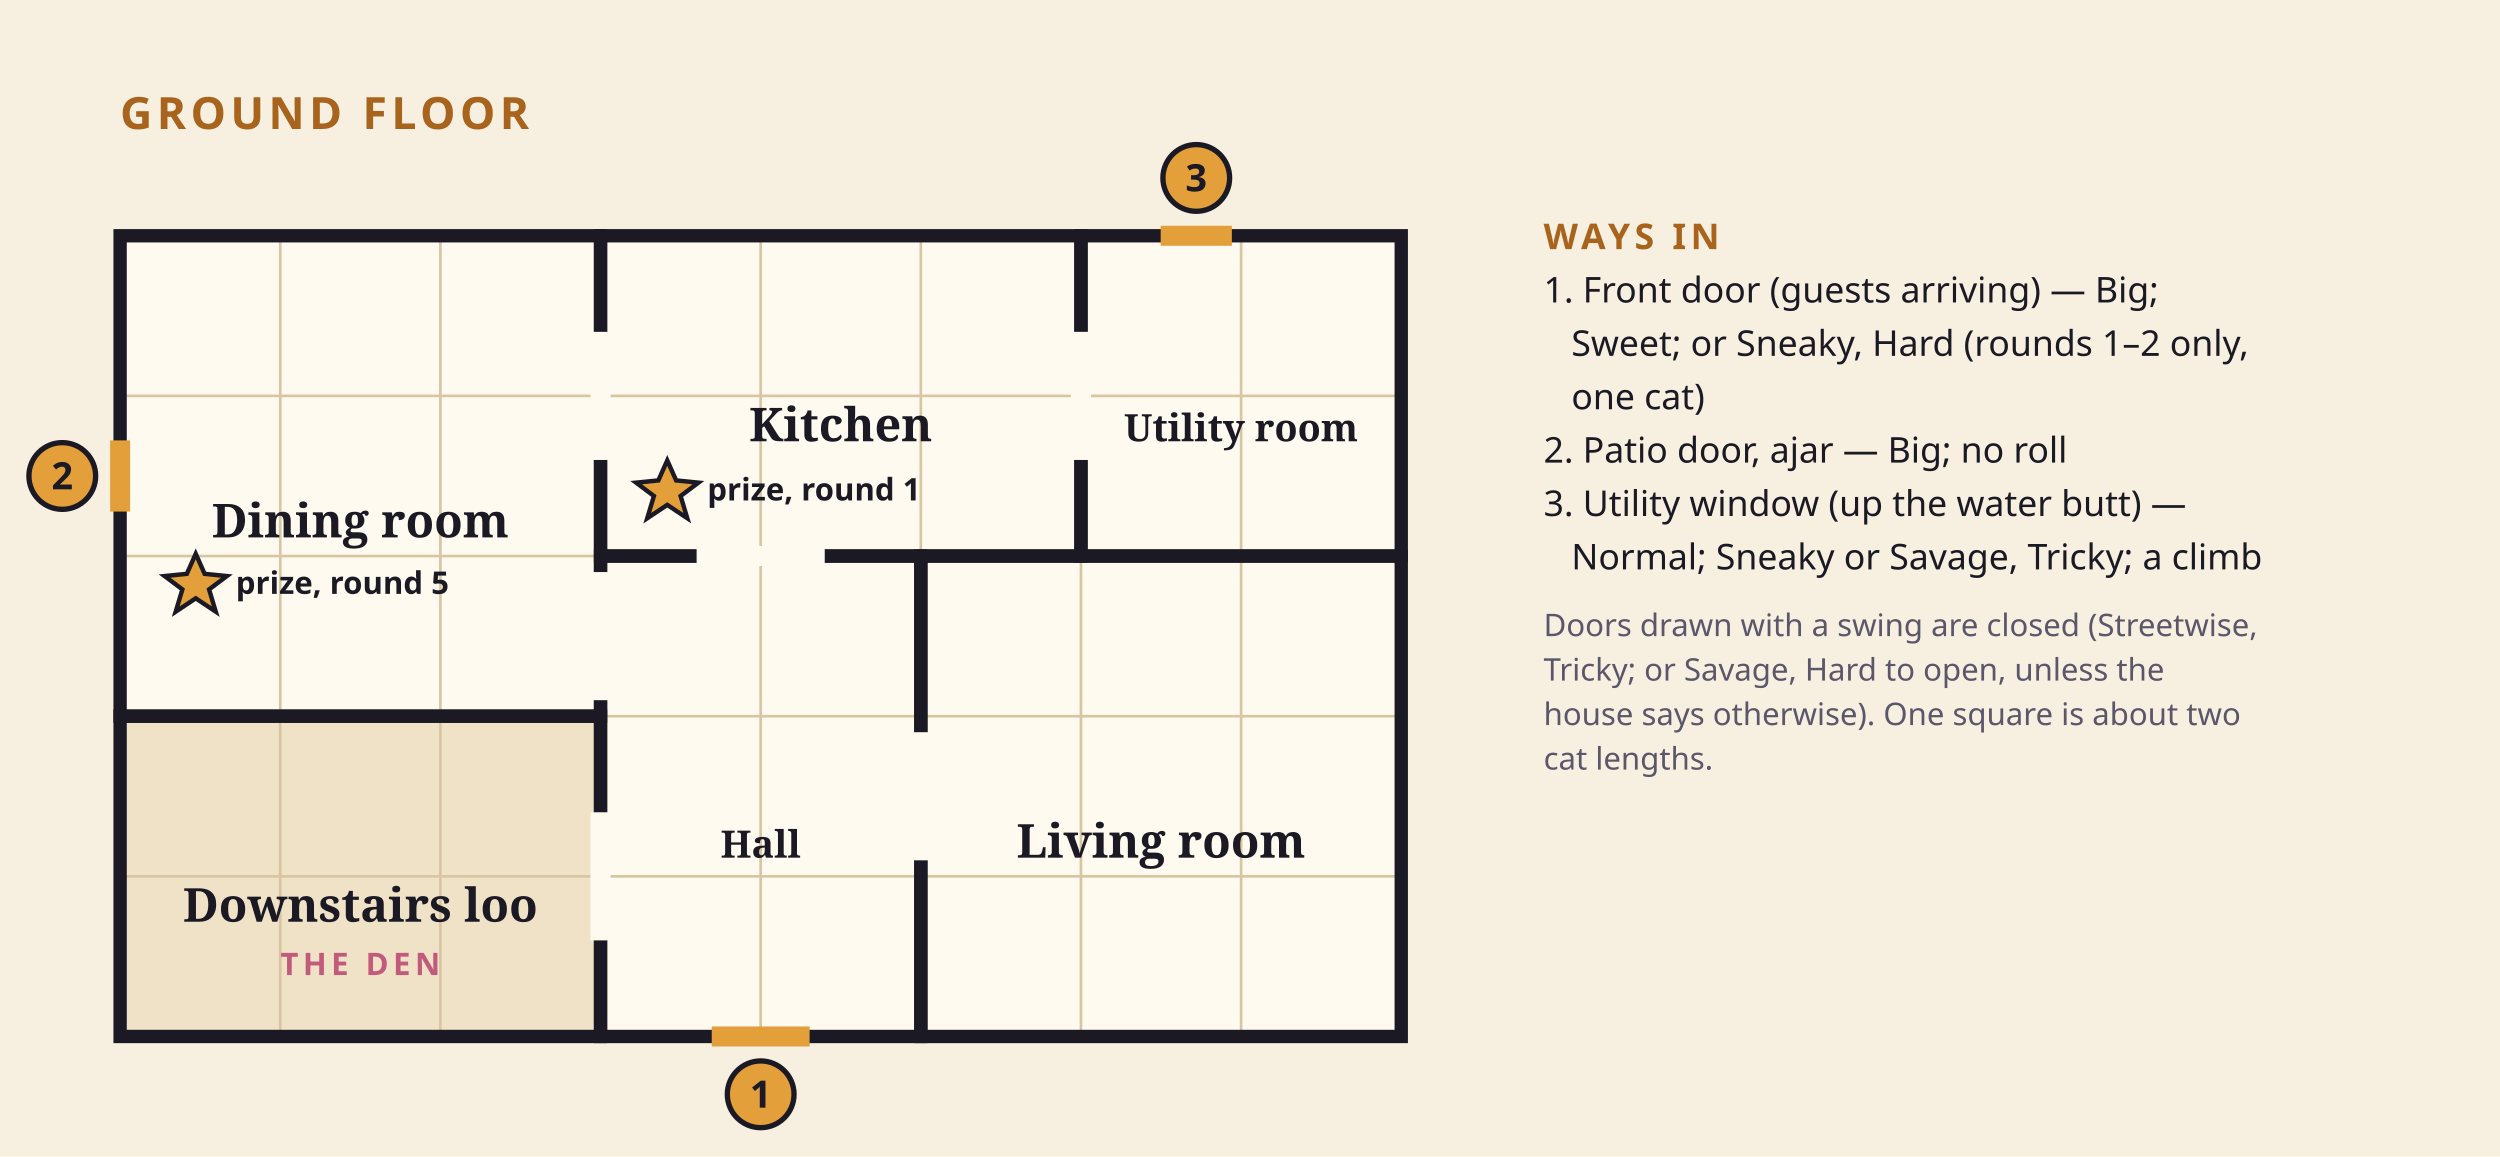
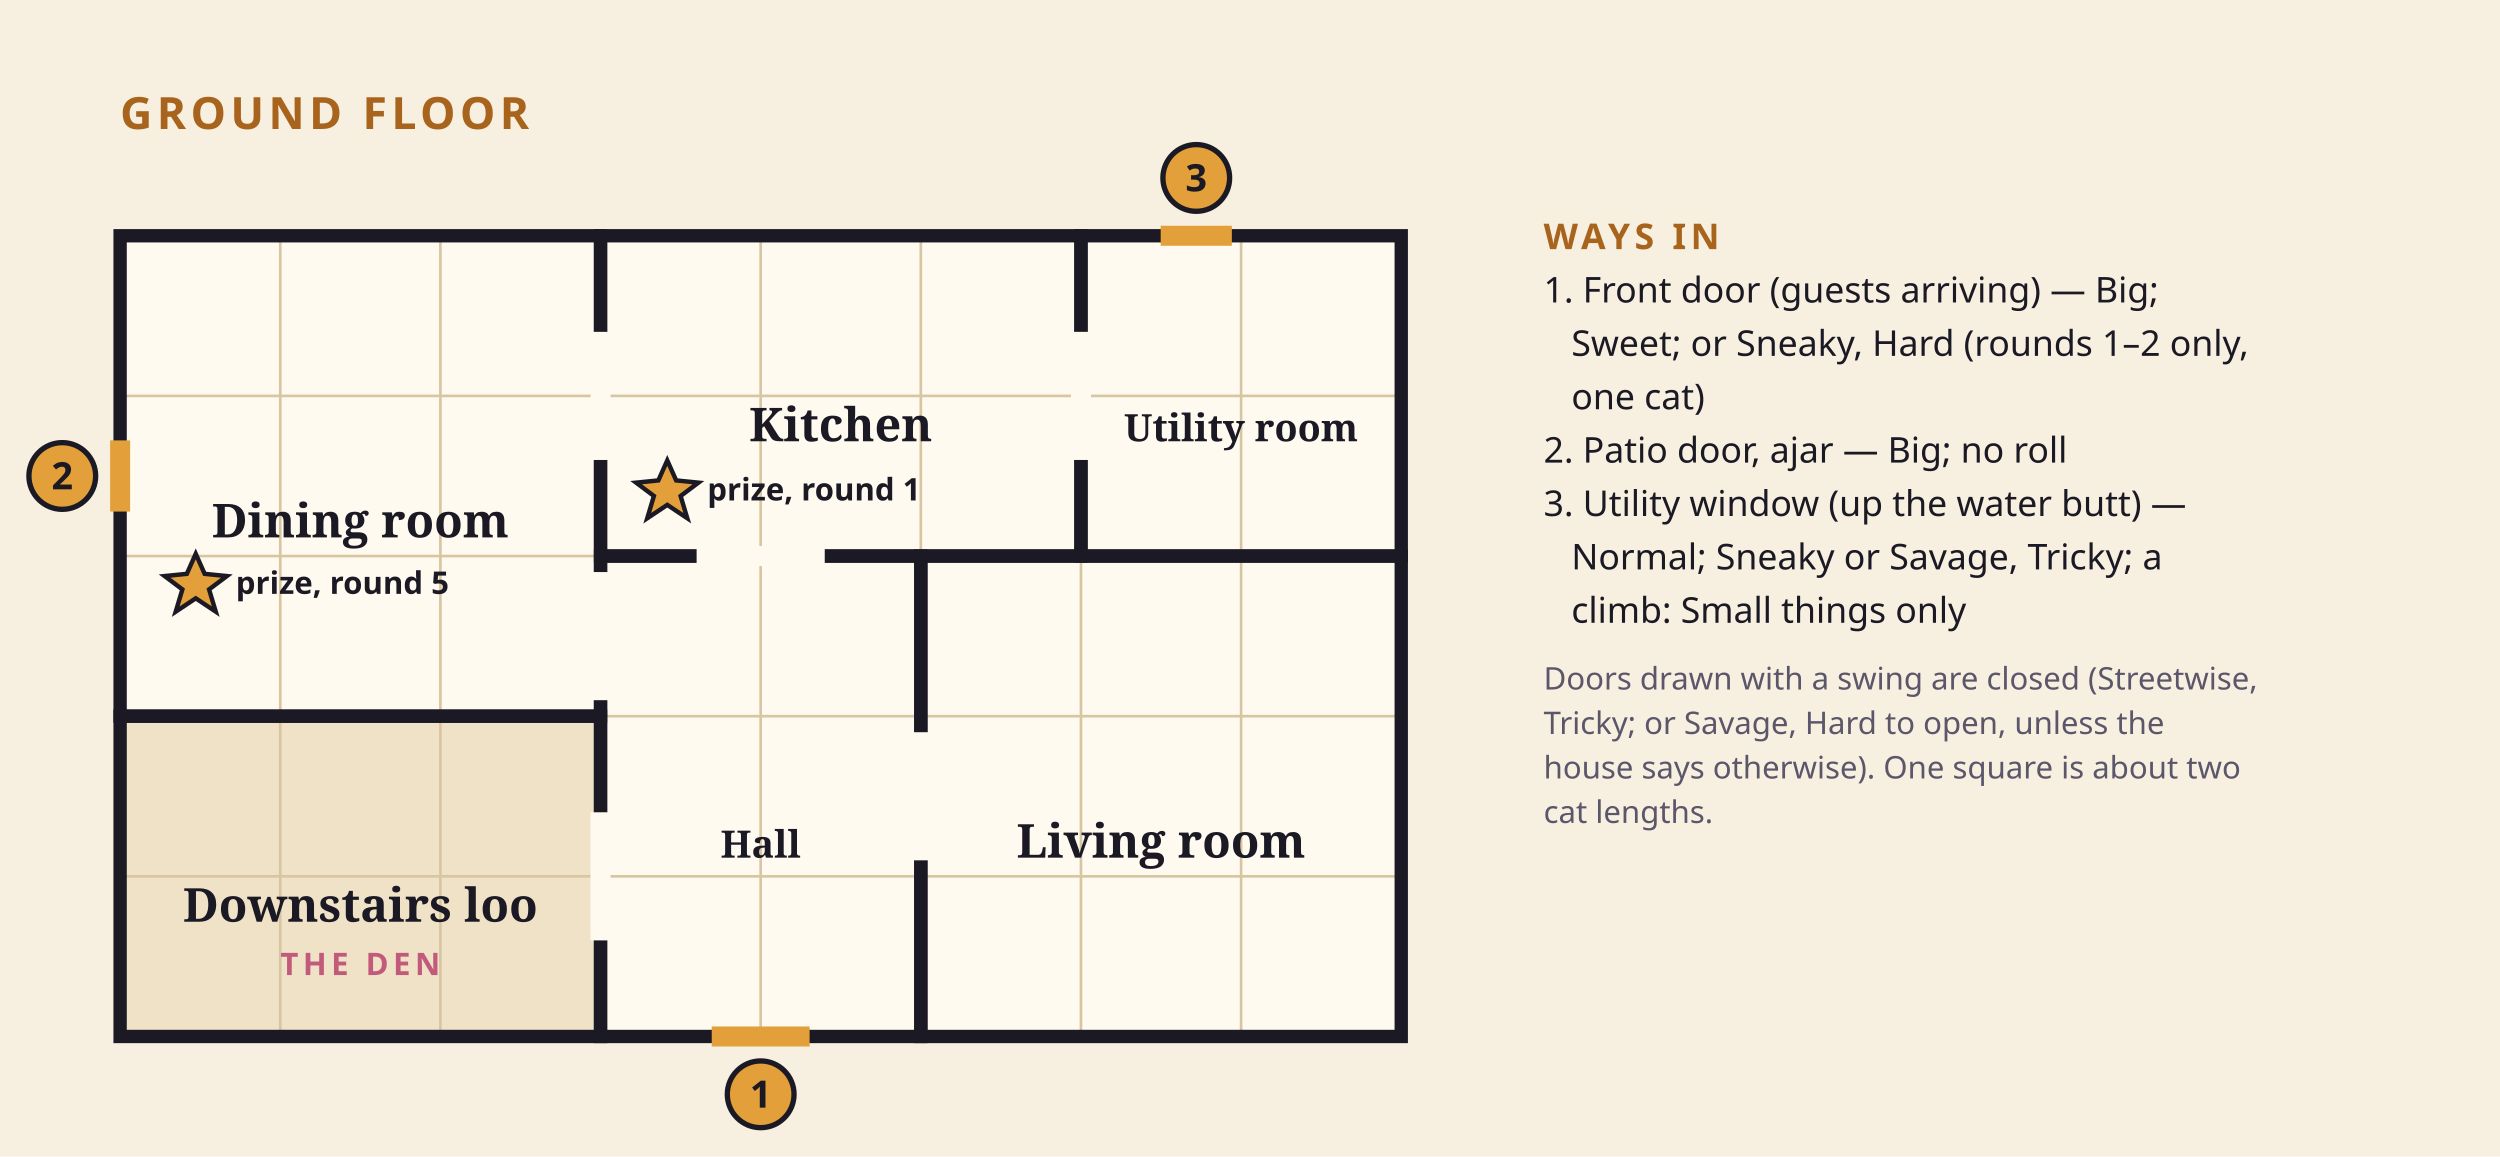
<svg xmlns="http://www.w3.org/2000/svg" viewBox="0 0 1124 520" role="img" aria-label="Floor plan: The Birthday Cake">
  <rect width="1124" height="520" fill="#f7f0e1" />
  <text x="54" y="58" font-family="sans-serif" font-weight="700" font-size="20" letter-spacing="2" fill="#a8641c">GROUND FLOOR</text>
  <rect x="54" y="106" width="216" height="216" fill="#fffaf0" />
  <path d="M126 106V322M198 106V322M54 178H270M54 250H270" stroke="#d8c6a1" stroke-width="1.2" />
  <rect x="270" y="106" width="216" height="144" fill="#fffaf0" />
  <path d="M342 106V250M414 106V250M270 178H486" stroke="#d8c6a1" stroke-width="1.2" />
  <rect x="486" y="106" width="144" height="144" fill="#fffaf0" />
  <path d="M558 106V250M486 178H630" stroke="#d8c6a1" stroke-width="1.2" />
  <rect x="54" y="322" width="216" height="144" fill="#efe2c7" />
  <path d="M126 322V466M198 322V466M54 394H270" stroke="#d8c6a1" stroke-width="1.2" />
  <rect x="270" y="250" width="144" height="216" fill="#fffaf0" />
  <path d="M342 250V466M270 322H414M270 394H414" stroke="#d8c6a1" stroke-width="1.2" />
  <rect x="414" y="250" width="216" height="216" fill="#fffaf0" />
  <path d="M486 250V466M558 250V466M414 322H630M414 394H630" stroke="#d8c6a1" stroke-width="1.2" />
  <rect x="54" y="106" width="216" height="216" fill="none" stroke="#1b1a24" stroke-width="6" stroke-linejoin="square" />
  <rect x="270" y="106" width="216" height="144" fill="none" stroke="#1b1a24" stroke-width="6" stroke-linejoin="square" />
  <rect x="486" y="106" width="144" height="144" fill="none" stroke="#1b1a24" stroke-width="6" stroke-linejoin="square" />
  <rect x="54" y="322" width="216" height="144" fill="none" stroke="#1b1a24" stroke-width="6" stroke-linejoin="square" />
  <rect x="270" y="250" width="144" height="216" fill="none" stroke="#1b1a24" stroke-width="6" stroke-linejoin="square" />
  <rect x="414" y="250" width="216" height="216" fill="none" stroke="#1b1a24" stroke-width="6" stroke-linejoin="square" />
  <path d="M313.2 250H370.8" stroke="#fffaf0" stroke-width="9" />
  <path d="M414 329.2V386.8" stroke="#fffaf0" stroke-width="9" />
  <path d="M270 257.2V314.8" stroke="#fffaf0" stroke-width="9" />
  <path d="M270 149.2V206.8" stroke="#fffaf0" stroke-width="9" />
  <path d="M486 149.2V206.8" stroke="#fffaf0" stroke-width="9" />
  <path d="M270 365.2V422.8" stroke="#fffaf0" stroke-width="9" />
  <text x="342" y="385.6" text-anchor="middle" font-family="Fraunces, serif" font-weight="700" font-size="17" fill="#1b1a24">Hall</text>
  <text x="378" y="198.4" text-anchor="middle" font-family="Fraunces, serif" font-weight="700" font-size="21" fill="#1b1a24">Kitchen</text>
  <text x="162" y="241.6" text-anchor="middle" font-family="Fraunces, serif" font-weight="700" font-size="21" fill="#1b1a24">Dining room</text>
  <text x="522" y="385.6" text-anchor="middle" font-family="Fraunces, serif" font-weight="700" font-size="21" fill="#1b1a24">Living room</text>
  <text x="558" y="198.4" text-anchor="middle" font-family="Fraunces, serif" font-weight="700" font-size="17" fill="#1b1a24">Utility room</text>
  <text x="162" y="414.4" text-anchor="middle" font-family="Fraunces, serif" font-weight="700" font-size="21" fill="#1b1a24">Downstairs loo</text>
  <text x="162" y="438.4" text-anchor="middle" font-family="sans-serif" font-weight="800" font-size="14" letter-spacing="2" fill="#c25a7c">THE DEN</text>
  <path d="M300 207 l4 9 l10 1 l-8 6 l3 10 l-9 -6 l-9 6 l3 -10 l-8 -6 l10 -1 Z" fill="#e3a03a" stroke="#1b1a24" stroke-width="2" />
  <text x="318" y="225" font-family="sans-serif" font-size="14" font-weight="700" fill="#1b1a24">prize, round 1</text>
  <path d="M88 249 l4 9 l10 1 l-8 6 l3 10 l-9 -6 l-9 6 l3 -10 l-8 -6 l10 -1 Z" fill="#e3a03a" stroke="#1b1a24" stroke-width="2" />
  <text x="106" y="267" font-family="sans-serif" font-size="14" font-weight="700" fill="#1b1a24">prize, round 5</text>
  <path d="M320 466L364 466" stroke="#e3a03a" stroke-width="9" />
  <circle cx="342" cy="492" r="15" fill="#e3a03a" stroke="#1b1a24" stroke-width="2.4" />
  <text x="342" y="498" text-anchor="middle" font-family="sans-serif" font-weight="800" font-size="17" fill="#1b1a24">1</text>
  <path d="M54 198L54 230" stroke="#e3a03a" stroke-width="9" />
  <circle cx="28" cy="214" r="15" fill="#e3a03a" stroke="#1b1a24" stroke-width="2.4" />
  <text x="28" y="220" text-anchor="middle" font-family="sans-serif" font-weight="800" font-size="17" fill="#1b1a24">2</text>
  <path d="M521.84 106L553.84 106" stroke="#e3a03a" stroke-width="9" />
  <circle cx="537.84" cy="80" r="15" fill="#e3a03a" stroke="#1b1a24" stroke-width="2.4" />
  <text x="537.84" y="86" text-anchor="middle" font-family="sans-serif" font-weight="800" font-size="17" fill="#1b1a24">3</text>
  <text x="694" y="112" font-family="sans-serif" font-weight="800" font-size="16" letter-spacing="2" fill="#a8641c">WAYS IN</text>
  <text x="694" y="136" font-family="sans-serif" font-size="16" fill="#1b1a24" xml:space="preserve">1. Front door (guests arriving) — Big;</text>
  <text x="694" y="160" font-family="sans-serif" font-size="16" fill="#1b1a24" xml:space="preserve">   Sweet; or Sneaky, Hard (rounds 1–2 only,</text>
  <text x="694" y="184" font-family="sans-serif" font-size="16" fill="#1b1a24" xml:space="preserve">   one cat)</text>
  <text x="694" y="208" font-family="sans-serif" font-size="16" fill="#1b1a24" xml:space="preserve">2. Patio door, ajar — Big; no roll</text>
  <text x="694" y="232" font-family="sans-serif" font-size="16" fill="#1b1a24" xml:space="preserve">3. Utility window (up the water butt) —</text>
-   <text x="694" y="256" font-family="sans-serif" font-size="16" fill="#1b1a24" xml:space="preserve">   Normal; Sneaky or Savage, Tricky; a climb</text>
-   <text x="694" y="286" font-family="sans-serif" font-size="14" fill="#5b566a">Doors drawn with a swing are closed (Streetwise,</text>
-   <text x="694" y="306" font-family="sans-serif" font-size="14" fill="#5b566a">Tricky; or Savage, Hard to open, unless the</text>
-   <text x="694" y="326" font-family="sans-serif" font-size="14" fill="#5b566a">house says otherwise). One square is about two</text>
-   <text x="694" y="346" font-family="sans-serif" font-size="14" fill="#5b566a">cat lengths.</text>
+   <text x="694" y="256" font-family="sans-serif" font-size="16" fill="#1b1a24" xml:space="preserve">   Normal; Sneaky or Savage, Tricky; a</text>
+   <text x="694" y="280" font-family="sans-serif" font-size="16" fill="#1b1a24" xml:space="preserve">   climb: Small things only</text>
+   <text x="694" y="310" font-family="sans-serif" font-size="14" fill="#5b566a">Doors drawn with a swing are closed (Streetwise,</text>
+   <text x="694" y="330" font-family="sans-serif" font-size="14" fill="#5b566a">Tricky; or Savage, Hard to open, unless the</text>
+   <text x="694" y="350" font-family="sans-serif" font-size="14" fill="#5b566a">house says otherwise). One square is about two</text>
+   <text x="694" y="370" font-family="sans-serif" font-size="14" fill="#5b566a">cat lengths.</text>
</svg>
